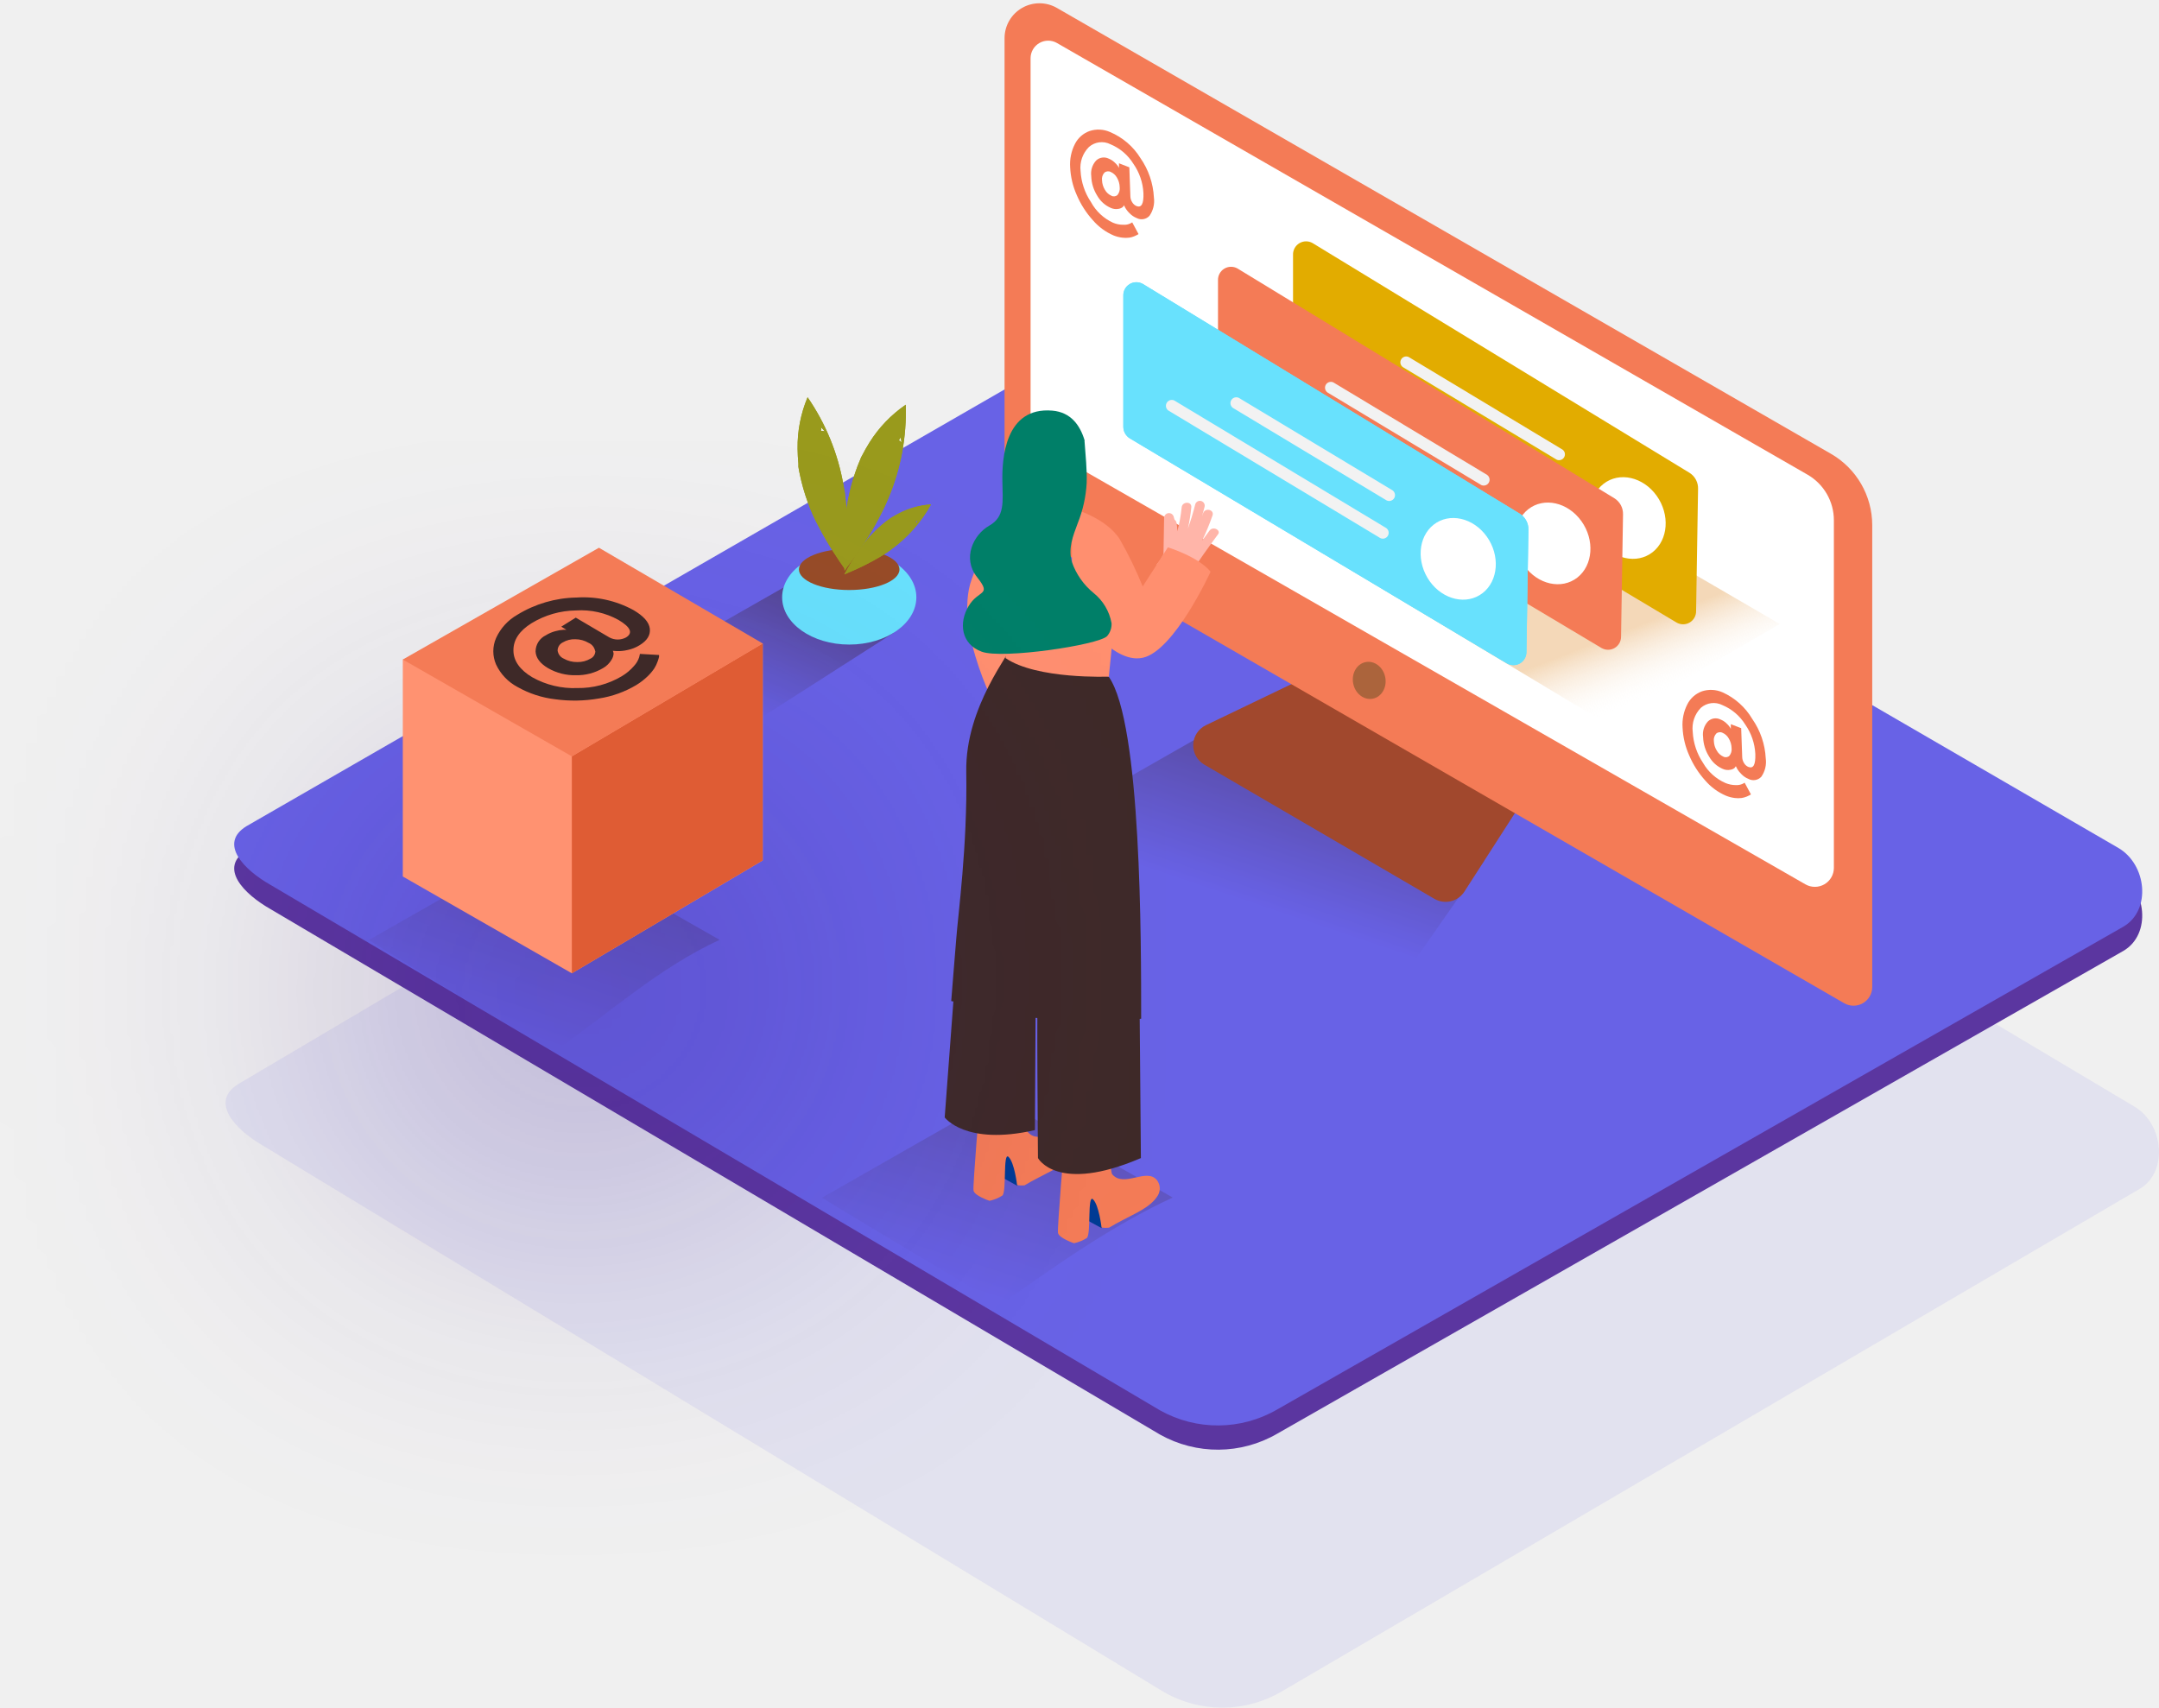
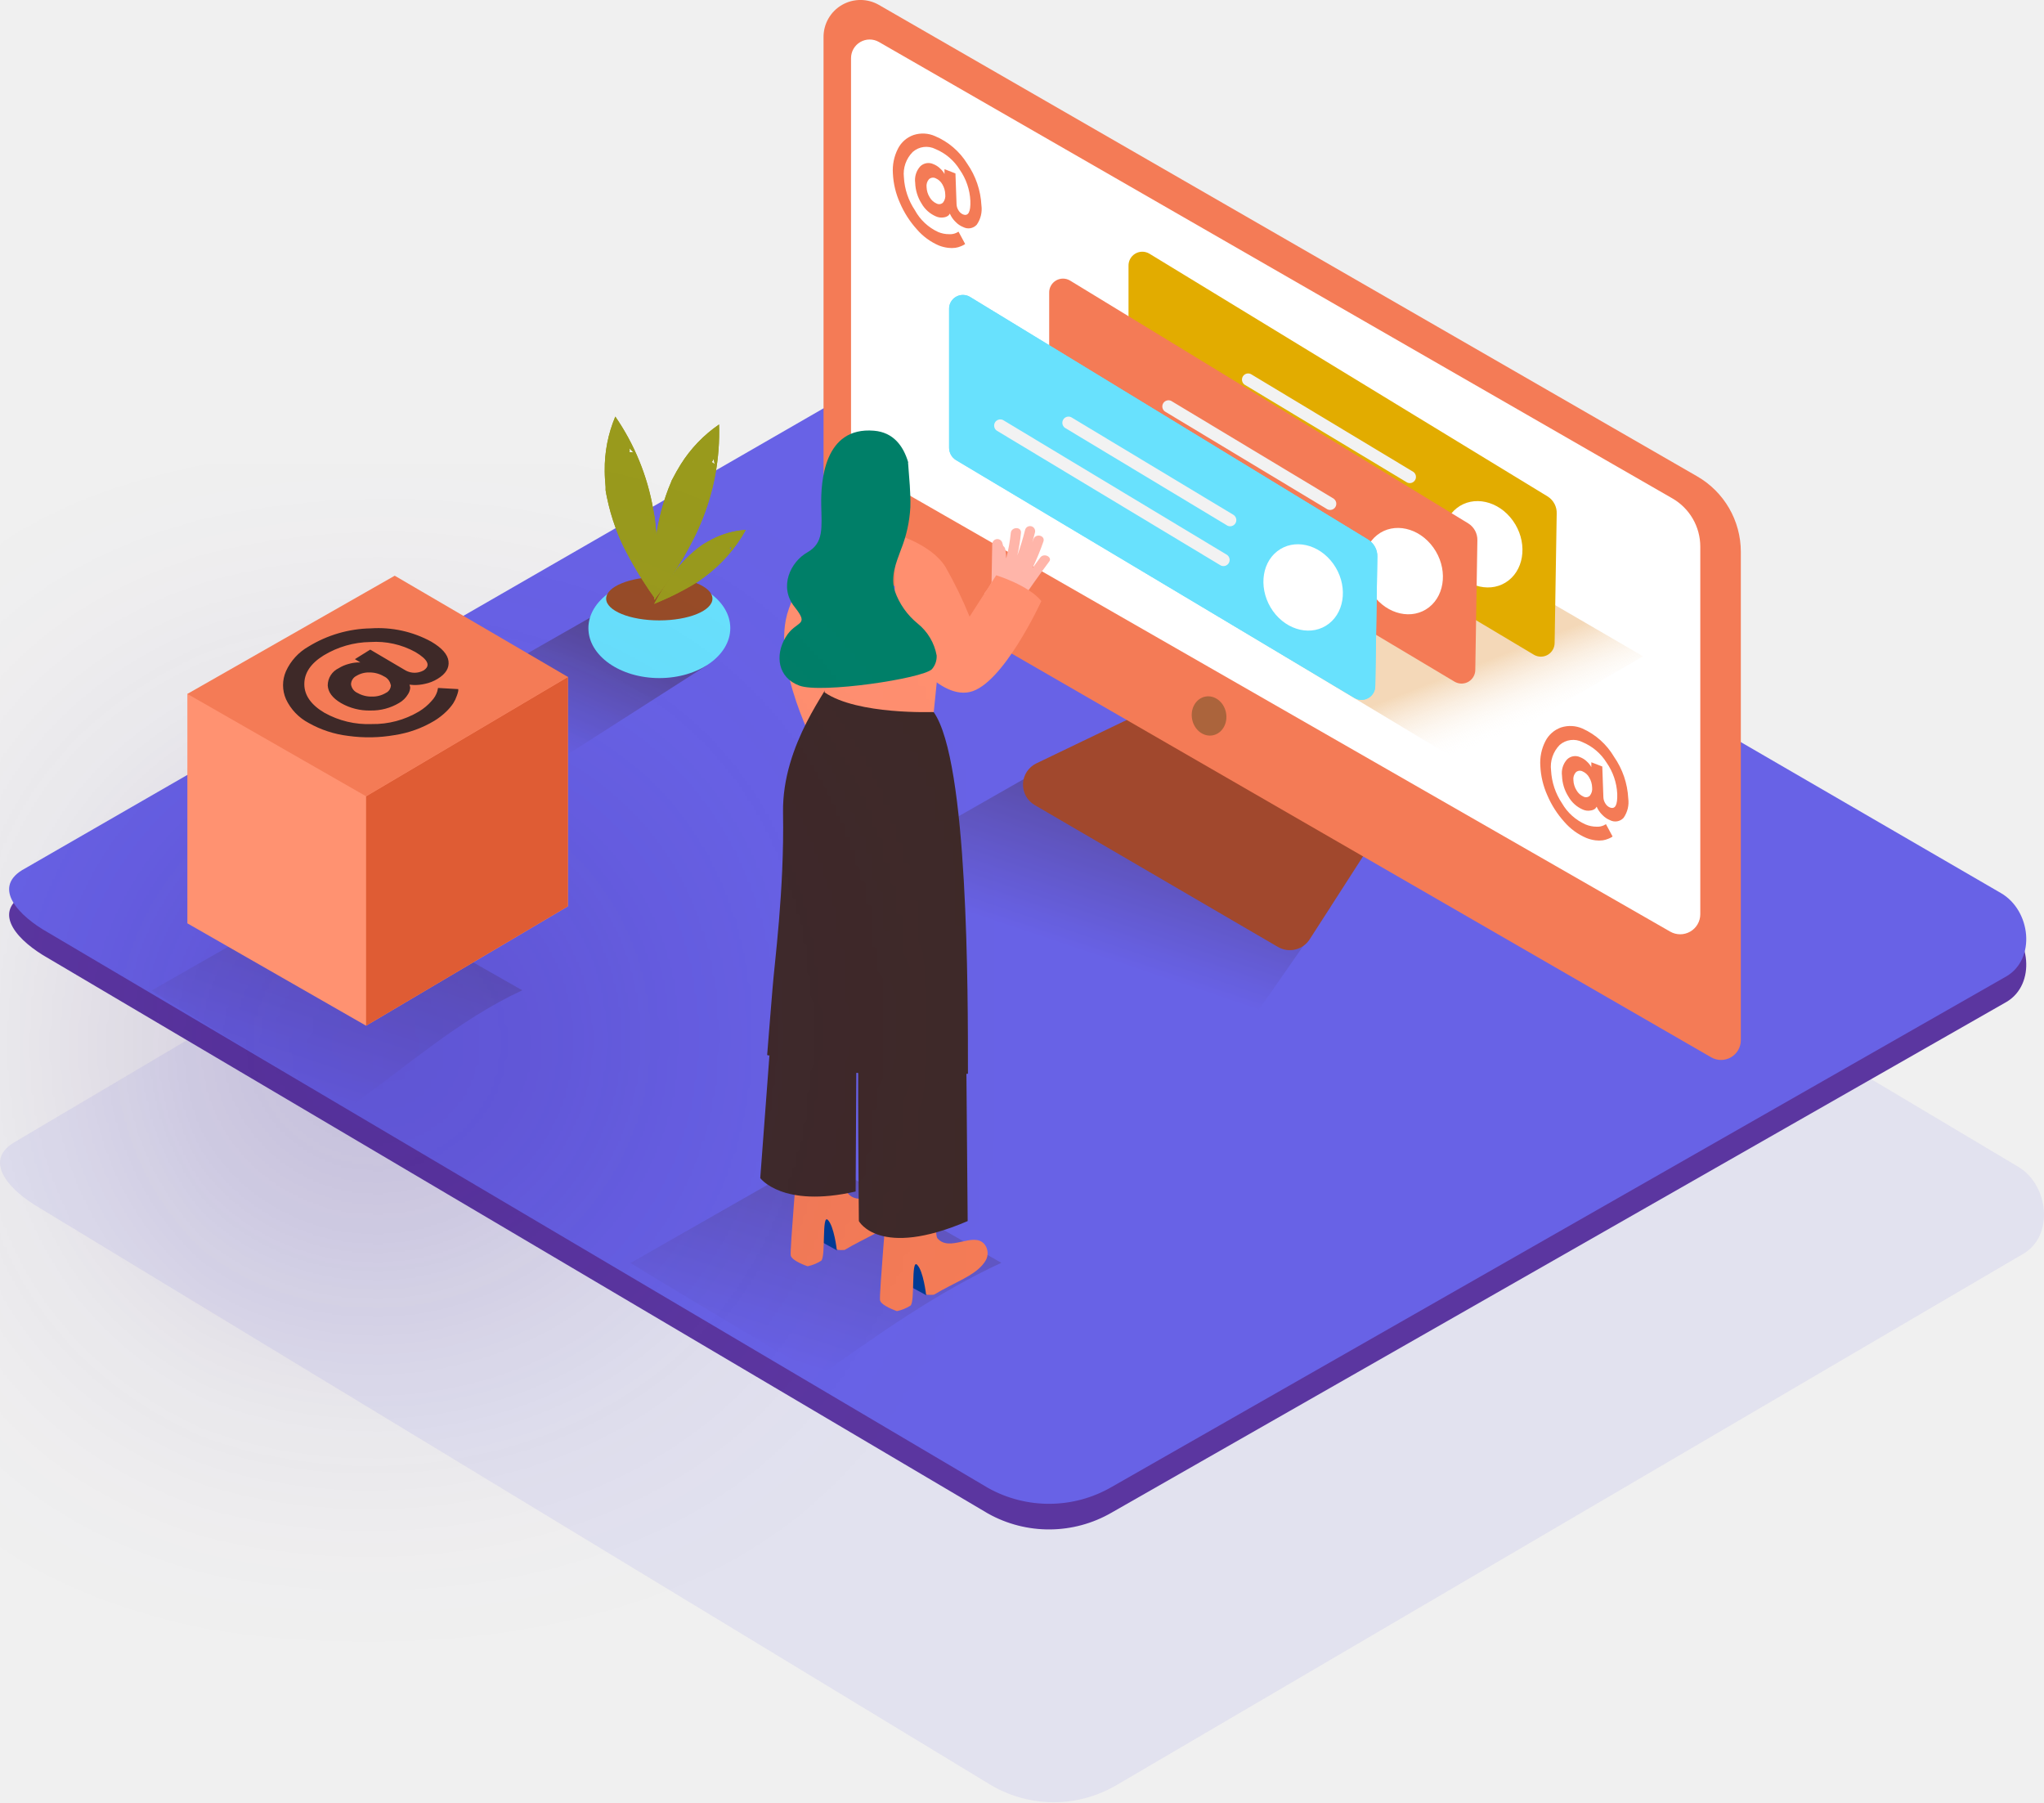
- <svg xmlns="http://www.w3.org/2000/svg" width="268" height="212" viewBox="0 0 268 212" fill="none">
+ <svg xmlns="http://www.w3.org/2000/svg" fill="none" viewBox="28 0.41 240 211.59">
  <path opacity="0.099" d="M144.454 210.048L32.667 142.239C29.108 140.185 26.057 136.82 29.525 134.612L141.709 68.248C143.391 67.178 145.946 66.475 147.66 67.499L264.988 137.402C268.547 139.523 269.186 145.43 265.64 147.571L159.185 209.941C154.638 212.648 149.037 212.688 144.454 210.048Z" fill="#6862E6" />
  <path d="M143.994 178.096L33.676 112.919C30.164 110.945 27.153 107.71 30.576 105.588L141.286 41.8C142.946 40.771 145.467 40.095 147.159 41.079L262.945 108.269C266.457 110.308 267.087 115.987 263.588 118.044L158.532 177.993C154.045 180.595 148.517 180.634 143.994 178.096Z" fill="#5B36A0" />
  <path d="M143.994 175.088L33.676 109.911C30.164 107.936 27.153 104.702 30.576 102.579L141.286 38.791C142.946 37.762 145.467 37.087 147.159 38.071L262.945 105.261C266.457 107.3 267.087 112.978 263.588 115.036L158.532 174.985C154.045 177.587 148.517 177.626 143.994 175.088Z" fill="#6862E6" />
  <g style="mix-blend-mode:multiply" opacity="0.25">
    <path d="M153.09 89.094L131.322 101.512C131.322 101.512 164.855 121.969 171.712 124.85L184.249 106.843" fill="url(#paint0_linear_332_2)" />
  </g>
  <g style="mix-blend-mode:multiply" opacity="0.25">
    <path d="M145.57 148.67L123.796 136.277L102.022 148.695C102.022 148.695 113.362 155.615 124.201 161.969C131.084 157.101 137.973 152.181 145.57 148.67Z" fill="url(#paint1_linear_332_2)" />
  </g>
  <g style="mix-blend-mode:multiply" opacity="0.46">
    <path d="M98.658 72.142L84.847 80.02C84.847 80.02 86.018 87.242 92.875 90.123L110.957 78.547" fill="url(#paint2_linear_332_2)" />
  </g>
  <ellipse cx="105.418" cy="74.155" rx="8.33" ry="5.865" fill="#68E1FD" />
  <ellipse cx="105.412" cy="70.695" rx="6.24" ry="2.553" fill="#974C26" />
  <path fill-rule="evenodd" clip-rule="evenodd" d="M105.058 62.984C105.148 64.135 105.187 65.287 105.187 66.438C105.18 67.878 105.11 69.319 104.955 70.753C104.46 70.065 103.971 69.344 103.456 68.534C102.794 67.499 102.176 66.438 101.61 65.351C101.084 64.384 100.634 63.378 100.266 62.341C99.856 61.215 99.527 60.061 99.282 58.888C99.217 58.605 99.159 58.27 99.108 57.962V57.852V57.582C99.056 56.978 99.005 56.335 99.005 55.692C98.976 53.505 99.399 51.335 100.247 49.319C102.499 52.584 104.017 56.298 104.698 60.206C104.741 60.438 104.781 60.671 104.82 60.907C104.82 60.862 104.91 61.332 104.91 61.505L104.974 62.09C105.004 62.386 105.032 62.684 105.058 62.984ZM101.913 53.492C101.913 53.492 101.913 53.492 101.913 53.492H101.906C101.908 53.492 101.91 53.492 101.913 53.492ZM101.913 53.492C102.071 53.483 102.23 53.501 102.382 53.544C102.228 53.372 102.071 53.205 101.913 53.042C101.946 53.19 101.946 53.344 101.913 53.492Z" fill="#999A1C" />
  <path fill-rule="evenodd" clip-rule="evenodd" d="M109.085 64.348C108.538 65.396 107.972 66.354 107.329 67.325C106.55 68.541 105.688 69.711 104.833 70.849C104.775 70.007 104.775 69.132 104.775 68.174C104.775 66.946 104.826 65.724 104.942 64.502C105.022 63.404 105.187 62.314 105.438 61.242C105.7 60.072 106.046 58.922 106.473 57.801C106.589 57.505 106.711 57.216 106.833 56.926L106.833 56.926L106.866 56.824L106.994 56.586C107.284 56.026 107.592 55.473 107.927 54.939C109.089 53.081 110.622 51.483 112.43 50.245C112.56 54.213 111.83 58.162 110.288 61.82C110.198 62.03 110.105 62.245 110.011 62.463L109.76 63.017L109.497 63.55C109.364 63.816 109.226 64.082 109.085 64.348ZM111.793 54.27C111.75 54.416 111.675 54.55 111.574 54.663C111.7 54.729 111.815 54.813 111.915 54.913C111.881 54.708 111.84 54.493 111.793 54.27Z" fill="#999A1C" />
  <path fill-rule="evenodd" clip-rule="evenodd" d="M109.213 69.151C108.574 69.525 107.931 69.872 107.284 70.193C106.473 70.599 105.643 70.959 104.814 71.306C105.058 70.836 105.335 70.354 105.643 69.84C106.049 69.197 106.473 68.553 106.93 67.91C107.327 67.343 107.768 66.808 108.249 66.309C108.769 65.762 109.328 65.252 109.921 64.785L110.397 64.431L110.449 64.386L110.596 64.296C110.937 64.09 111.278 63.891 111.632 63.711C112.856 63.082 114.196 62.712 115.569 62.624C114.359 64.805 112.691 66.698 110.68 68.174L110.32 68.438L110.011 68.656L109.696 68.856L109.213 69.151ZM113.909 64.586C113.839 64.65 113.756 64.699 113.665 64.727V64.734C113.708 64.814 113.738 64.901 113.755 64.991C113.811 64.858 113.862 64.723 113.909 64.586Z" fill="#999A1C" />
  <path fill-rule="evenodd" clip-rule="evenodd" d="M105.058 62.984C105.148 64.135 105.187 65.287 105.187 66.438C105.18 67.878 105.11 69.319 104.955 70.753C104.46 70.065 103.971 69.344 103.456 68.534C102.794 67.499 102.176 66.438 101.61 65.351C101.084 64.384 100.634 63.378 100.266 62.341C99.856 61.215 99.527 60.061 99.282 58.888C99.217 58.605 99.159 58.27 99.108 57.962V57.852V57.582C99.056 56.978 99.005 56.335 99.005 55.692C98.976 53.505 99.399 51.335 100.247 49.319C102.499 52.584 104.017 56.298 104.698 60.206C104.741 60.438 104.781 60.671 104.82 60.907C104.82 60.862 104.91 61.332 104.91 61.505L104.974 62.09C105.004 62.386 105.032 62.684 105.058 62.984ZM101.913 53.492C101.913 53.492 101.913 53.492 101.913 53.492H101.906C101.908 53.492 101.91 53.492 101.913 53.492ZM101.913 53.492C102.071 53.483 102.23 53.501 102.382 53.544C102.228 53.372 102.071 53.205 101.913 53.042C101.946 53.19 101.946 53.344 101.913 53.492Z" fill="#999A1C" />
  <path fill-rule="evenodd" clip-rule="evenodd" d="M109.085 64.348C108.538 65.396 107.972 66.354 107.329 67.325C106.55 68.541 105.688 69.711 104.833 70.849C104.775 70.007 104.775 69.132 104.775 68.174C104.775 66.946 104.826 65.724 104.942 64.502C105.022 63.404 105.187 62.314 105.438 61.242C105.7 60.072 106.046 58.922 106.473 57.801C106.589 57.505 106.711 57.216 106.833 56.926L106.833 56.926L106.866 56.824L106.994 56.586C107.284 56.026 107.592 55.473 107.927 54.939C109.089 53.081 110.622 51.483 112.43 50.245C112.56 54.213 111.83 58.162 110.288 61.82C110.198 62.03 110.105 62.245 110.011 62.463L109.76 63.017L109.497 63.55C109.364 63.816 109.226 64.082 109.085 64.348ZM111.793 54.27C111.75 54.416 111.675 54.55 111.574 54.663C111.7 54.729 111.815 54.813 111.915 54.913C111.881 54.708 111.84 54.493 111.793 54.27Z" fill="#999A1C" />
  <path fill-rule="evenodd" clip-rule="evenodd" d="M109.213 69.151C108.574 69.525 107.931 69.872 107.284 70.193C106.473 70.599 105.643 70.959 104.814 71.306C105.058 70.836 105.335 70.354 105.643 69.84C106.049 69.197 106.473 68.553 106.93 67.91C107.327 67.343 107.768 66.808 108.249 66.309C108.769 65.762 109.328 65.252 109.921 64.785L110.397 64.431L110.449 64.386L110.596 64.296C110.937 64.09 111.278 63.891 111.632 63.711C112.856 63.082 114.196 62.712 115.569 62.624C114.359 64.805 112.691 66.698 110.68 68.174L110.32 68.438L110.011 68.656L109.696 68.856L109.213 69.151ZM113.909 64.586C113.839 64.65 113.756 64.699 113.665 64.727V64.734C113.708 64.814 113.738 64.901 113.755 64.991C113.811 64.858 113.862 64.723 113.909 64.586Z" fill="#999A1C" />
  <path d="M161.735 84.245L149.687 90.033C148.762 90.477 148.158 91.396 148.118 92.422C148.077 93.447 148.607 94.411 149.494 94.927L178.048 111.583C179.331 112.332 180.976 111.938 181.779 110.689L188.72 99.898" fill="#A1482D" />
  <path d="M227.264 56.328L131.194 0.984C129.852 0.213 128.201 0.215 126.862 0.989C125.522 1.763 124.697 3.193 124.697 4.74V62.316C124.697 63.602 125.383 64.791 126.498 65.434L228.917 124.541C229.636 124.958 230.523 124.958 231.242 124.543C231.962 124.127 232.405 123.359 232.403 122.528V65.19C232.4 61.529 230.44 58.15 227.264 56.328Z" fill="#F47B56" />
  <path d="M131.2 5.338L224.369 58.926C226.394 60.092 227.642 62.25 227.643 64.586V107.743C227.642 108.584 227.193 109.36 226.466 109.781C225.738 110.202 224.842 110.205 224.112 109.788L129.097 55.306C128.373 54.891 127.926 54.121 127.926 53.286V7.235C127.926 6.455 128.341 5.734 129.016 5.343C129.691 4.952 130.523 4.95 131.2 5.338Z" fill="white" />
  <ellipse cx="169.964" cy="84.467" rx="2.026" ry="2.315" transform="rotate(-10.9 169.964 84.4673)" fill="#AB643C" />
  <path opacity="0.32" d="M156.242 63.891L199.539 89.898L220.928 77.467L182.712 55.229" fill="url(#paint3_linear_332_2)" />
  <path d="M209.748 58.714L162.938 30.18C162.428 29.885 161.797 29.89 161.292 30.194C160.787 30.497 160.486 31.051 160.507 31.64V47.897C160.503 48.496 160.813 49.052 161.324 49.364L208.127 77.293C208.627 77.577 209.241 77.574 209.739 77.284C210.236 76.993 210.541 76.46 210.539 75.885L210.783 60.727C210.82 59.92 210.426 59.154 209.748 58.714Z" fill="#E2AC00" />
  <path d="M198.549 67.081C200.228 69.428 203.18 70.084 205.136 68.553C207.091 67.023 207.316 63.878 205.637 61.537C203.959 59.197 201.006 58.534 199.05 60.065C197.095 61.595 196.87 64.734 198.549 67.081Z" fill="white" />
  <path d="M193.956 55.814L174.864 44.322C174.524 44.163 174.119 44.288 173.929 44.612C173.739 44.935 173.826 45.35 174.131 45.569L193.223 57.061C193.562 57.221 193.967 57.095 194.157 56.772C194.348 56.448 194.26 56.033 193.956 55.814Z" fill="#F2F2F2" />
  <path d="M193.171 60.483L166.856 44.643C166.523 44.527 166.155 44.666 165.982 44.973C165.809 45.281 165.882 45.667 166.154 45.891L192.438 61.737C192.778 61.896 193.183 61.77 193.373 61.447C193.563 61.123 193.475 60.709 193.171 60.489V60.483Z" fill="#F2F2F2" />
  <path d="M200.408 61.865L153.624 33.338C153.113 33.043 152.483 33.048 151.978 33.351C151.472 33.655 151.172 34.209 151.192 34.798V51.048C151.185 51.648 151.492 52.207 152.003 52.521L198.806 80.451C199.312 80.741 199.936 80.737 200.437 80.438C200.938 80.139 201.239 79.593 201.225 79.01L201.469 63.852C201.491 63.049 201.087 62.294 200.408 61.865Z" fill="#F47B56" />
  <path d="M189.209 70.232C190.888 72.579 193.84 73.235 195.796 71.705C197.751 70.174 197.976 67.029 196.297 64.689C194.618 62.348 191.666 61.685 189.71 63.216C187.755 64.746 187.53 67.885 189.209 70.232Z" fill="white" />
  <path d="M184.616 58.965L165.511 47.473C165.171 47.314 164.766 47.44 164.576 47.763C164.386 48.086 164.473 48.501 164.778 48.721L183.87 60.213C184.209 60.372 184.614 60.246 184.805 59.923C184.995 59.599 184.907 59.184 184.603 58.965H184.616Z" fill="#F2F2F2" />
  <path d="M183.825 63.666L157.516 47.801C157.176 47.642 156.771 47.767 156.581 48.091C156.391 48.414 156.478 48.829 156.782 49.048L183.098 64.888C183.438 65.047 183.843 64.921 184.033 64.598C184.223 64.275 184.135 63.86 183.831 63.64L183.825 63.666Z" fill="#F2F2F2" />
  <path d="M188.668 63.782L141.871 35.254C141.361 34.959 140.731 34.964 140.225 35.268C139.72 35.571 139.419 36.125 139.44 36.714V52.965C139.436 53.563 139.746 54.12 140.257 54.431L187.06 82.361C187.566 82.651 188.19 82.647 188.691 82.348C189.192 82.049 189.494 81.503 189.479 80.92L189.723 65.762C189.744 64.963 189.344 64.211 188.668 63.782Z" fill="#68E1FD" />
  <path d="M188.668 63.782L141.871 35.254C141.361 34.959 140.731 34.964 140.225 35.268C139.72 35.571 139.419 36.125 139.44 36.714V52.965C139.436 53.563 139.746 54.12 140.257 54.431L187.06 82.361C187.566 82.651 188.19 82.647 188.691 82.348C189.192 82.049 189.494 81.503 189.479 80.92L189.723 65.762C189.744 64.963 189.344 64.211 188.668 63.782Z" fill="#68E1FD" />
  <path d="M177.463 72.148C179.142 74.496 182.094 75.152 184.05 73.621C186.005 72.091 186.23 68.946 184.552 66.605C182.873 64.264 179.92 63.602 177.965 65.132C176.009 66.663 175.803 69.801 177.463 72.148Z" fill="white" />
  <path d="M172.87 60.881L153.772 49.389C153.432 49.23 153.027 49.356 152.837 49.679C152.647 50.003 152.734 50.418 153.038 50.637L172.13 62.129C172.47 62.288 172.875 62.162 173.065 61.839C173.255 61.516 173.168 61.101 172.864 60.881H172.87Z" fill="#F2F2F2" />
  <path d="M172.079 65.557L145.763 49.717C145.423 49.558 145.018 49.684 144.828 50.007C144.638 50.331 144.726 50.746 145.03 50.965L171.345 66.804C171.685 66.963 172.09 66.838 172.28 66.514C172.47 66.191 172.383 65.776 172.079 65.557Z" fill="#F2F2F2" />
  <path d="M127.25 62.187C124.226 64.789 121.939 68.14 120.618 71.904C118.29 78.335 124.111 88.843 124.111 88.843L133.168 81.672" fill="#FF8F6F" />
  <path d="M126.273 147.21L123.815 145.853L124.459 142.342C124.459 142.342 128.119 142.689 128.44 143.988" fill="#003B94" />
  <path d="M127.173 147.158C127.726 146.818 128.305 146.515 128.878 146.213C130.299 145.435 132.351 144.631 133.226 143.171C133.593 142.567 133.547 141.798 133.11 141.242C131.824 139.686 129.006 142.245 127.566 140.522C127.283 140.181 127.147 134.773 127.147 134.773L121.667 136.252C121.667 136.252 120.741 147.12 120.844 147.789C120.946 148.457 122.831 149.075 122.831 149.075C123.393 148.956 123.928 148.738 124.414 148.432C124.986 148.014 124.465 142.914 125.198 143.628C125.932 144.342 126.253 147.133 126.253 147.133C126.558 147.179 126.867 147.187 127.173 147.158Z" fill="#F47B56" />
  <path d="M136.738 152.464L134.281 151.126L134.924 147.615C134.924 147.615 138.585 147.962 138.906 149.261" fill="#003B94" />
  <path d="M137.665 152.412C138.218 152.072 138.797 151.769 139.369 151.467C140.791 150.689 142.843 149.885 143.718 148.425C144.085 147.821 144.039 147.052 143.602 146.496C142.315 144.94 139.498 147.499 138.057 145.776C137.774 145.435 137.639 140.027 137.639 140.027L132.158 141.506C132.158 141.506 131.226 152.412 131.329 153.056C131.432 153.699 133.316 154.342 133.316 154.342C133.878 154.223 134.413 154.005 134.899 153.699C135.471 153.281 134.95 148.181 135.683 148.895C136.417 149.609 136.738 152.4 136.738 152.4C137.045 152.442 137.357 152.446 137.665 152.412Z" fill="#F47B56" />
  <path d="M118.882 117.133L117.267 138.721C117.267 138.721 119.84 142.271 128.466 140.297L128.55 125.744" fill="#3E2928" />
  <path d="M128.846 121.409C128.659 123.268 128.846 143.769 128.846 143.769C128.846 143.769 131.232 148.232 141.621 143.769L141.473 126.348" fill="#3E2928" />
  <path d="M118.078 124.264C118.785 124.753 119.03 122.239 119.769 122.67C122.461 124.232 125.317 125.492 128.286 126.425H128.35C128.493 126.356 128.658 126.347 128.807 126.402C128.957 126.456 129.077 126.569 129.141 126.715C130.976 127.262 132.843 127.691 134.731 128.001C137.156 128.387 139.163 126.592 141.653 126.47C141.653 116.94 141.698 89.814 137.639 84.026L125.629 79.988C125.571 80.978 119.801 87.666 119.943 95.82C120.104 105.01 118.907 113.679 118.701 116.554C118.669 117.043 118.103 123.744 118.078 124.264Z" fill="#3E2928" />
  <path d="M138.745 73.068L137.639 84.001C137.639 84.001 128.678 84.361 124.819 81.698V72.425" fill="#FF8F6F" />
  <path d="M150.137 65.872L149.224 67.119C149.711 66.105 150.14 65.063 150.51 64C150.768 63.274 149.603 62.984 149.346 63.711L149.211 64.084C149.322 63.698 149.428 63.31 149.526 62.92C149.606 62.599 149.41 62.273 149.089 62.193C148.767 62.113 148.442 62.309 148.362 62.631C148.11 63.64 147.807 64.636 147.455 65.615C147.651 64.745 147.793 63.865 147.879 62.978C147.957 62.213 146.754 62.245 146.683 62.978C146.583 63.987 146.402 64.987 146.143 65.968C146.143 65.625 146.111 65.282 146.046 64.939C146.028 64.766 145.937 64.609 145.795 64.508C145.763 64.373 145.725 64.245 145.68 64.11C145.585 63.832 145.305 63.662 145.015 63.706C144.725 63.751 144.509 63.997 144.502 64.29L144.425 68.791C144.207 69.258 143.924 69.691 143.583 70.078C144.161 70.478 144.72 70.907 145.255 71.364C145.733 71.767 146.188 72.197 146.619 72.65C147.005 72.17 147.376 71.681 147.732 71.184C147.776 71.146 147.815 71.103 147.847 71.055C148.919 69.469 150.026 67.908 151.166 66.373C151.643 65.846 150.594 65.261 150.137 65.872Z" fill="#FFB5A9" />
  <path d="M133.059 63.1C133.059 63.1 137.292 64.238 139.009 66.959C140.085 68.841 141.032 70.794 141.846 72.804L144.972 67.949C144.972 67.949 148.767 69.113 150.272 70.978C150.272 70.978 145.77 80.817 141.846 81.66C137.922 82.502 133.754 75.885 133.754 75.885C133.754 75.885 132.892 78.65 133.059 75.698" fill="#FF8F6F" />
  <path d="M135.748 73.615C134.517 72.614 133.589 71.291 133.065 69.795C132.557 68.065 133.194 66.547 133.786 64.939C134.426 63.346 134.8 61.657 134.892 59.943C134.944 58.258 134.751 56.573 134.635 54.894C134.618 54.822 134.618 54.748 134.635 54.676C134.069 52.779 132.911 51.171 130.627 50.978C124.716 50.476 124.381 57.023 124.426 59.685C124.472 62.348 124.755 64.148 122.793 65.261C120.831 66.373 119.416 69.293 121.287 71.653C123.159 74.013 121.48 73.152 120.232 75.248C118.985 77.344 119.306 79.962 121.866 80.907C124.426 81.853 136.327 80.078 137.42 78.978C137.808 78.535 138.009 77.958 137.98 77.37C137.713 75.89 136.92 74.557 135.748 73.615Z" fill="#007F68" />
  <path fill-rule="evenodd" clip-rule="evenodd" d="M143.235 24.508C143.144 22.755 142.565 21.062 141.563 19.621C140.671 18.18 139.354 17.052 137.793 16.392C136.994 16.036 136.09 15.99 135.259 16.264C134.466 16.544 133.811 17.12 133.432 17.872C132.975 18.767 132.771 19.769 132.84 20.772C132.896 21.964 133.175 23.136 133.664 24.225C134.151 25.366 134.825 26.418 135.658 27.338C136.36 28.156 137.24 28.802 138.231 29.229C138.579 29.368 138.945 29.461 139.318 29.505C139.602 29.543 139.889 29.543 140.173 29.505C140.395 29.474 140.611 29.414 140.817 29.325C140.947 29.274 141.074 29.213 141.196 29.145L141.325 29.055L140.546 27.608L140.289 27.749C140.028 27.87 139.74 27.923 139.453 27.904C139.011 27.908 138.574 27.823 138.166 27.653C136.996 27.116 136.032 26.213 135.42 25.081C134.651 23.934 134.207 22.601 134.133 21.222C134.009 20.126 134.39 19.033 135.169 18.251C135.906 17.599 136.967 17.464 137.845 17.91C139.026 18.401 140.023 19.252 140.694 20.341C141.441 21.412 141.871 22.671 141.936 23.974C141.983 25.291 141.696 25.826 141.074 25.582C140.852 25.486 140.667 25.322 140.546 25.113C140.404 24.896 140.324 24.645 140.315 24.386L140.186 20.772L138.9 20.27V20.843L138.784 20.637C138.652 20.448 138.496 20.278 138.321 20.129C138.115 19.942 137.878 19.794 137.62 19.691C137.099 19.436 136.474 19.533 136.057 19.936C135.582 20.459 135.363 21.165 135.458 21.865C135.485 22.73 135.743 23.571 136.204 24.302C136.587 24.976 137.179 25.506 137.89 25.814C138.188 25.949 138.52 25.989 138.842 25.929C139.034 25.901 139.216 25.824 139.369 25.704C139.43 25.638 139.482 25.565 139.524 25.486L139.678 25.788C139.826 26.048 140.013 26.284 140.231 26.489C140.474 26.741 140.768 26.938 141.093 27.068C141.626 27.351 142.283 27.237 142.688 26.791C143.152 26.126 143.347 25.311 143.235 24.508ZM138.99 23.241C139.032 23.581 138.937 23.924 138.726 24.193C138.528 24.389 138.227 24.436 137.98 24.309C137.635 24.16 137.348 23.902 137.163 23.576C136.937 23.216 136.811 22.804 136.796 22.38C136.751 22.042 136.855 21.702 137.079 21.447C137.296 21.252 137.611 21.21 137.87 21.344C138.201 21.488 138.474 21.736 138.649 22.052C138.862 22.413 138.98 22.822 138.99 23.241Z" fill="#F47B56" />
  <path fill-rule="evenodd" clip-rule="evenodd" d="M219.184 94.142C219.095 92.389 218.515 90.695 217.512 89.255C216.652 87.798 215.362 86.643 213.82 85.949C213.017 85.595 212.113 85.549 211.279 85.82C210.486 86.105 209.832 86.683 209.452 87.435C208.995 88.327 208.79 89.328 208.86 90.329C208.915 91.521 209.195 92.693 209.683 93.782C210.171 94.925 210.845 95.979 211.677 96.901C212.381 97.717 213.261 98.361 214.251 98.785C214.597 98.926 214.96 99.021 215.331 99.068C215.617 99.106 215.907 99.106 216.193 99.068C216.414 99.034 216.63 98.973 216.836 98.888C216.967 98.837 217.094 98.777 217.216 98.708L217.345 98.618L216.566 97.171L216.309 97.312C216.047 97.431 215.76 97.484 215.473 97.467C215.031 97.467 214.594 97.379 214.186 97.21C213.017 96.699 212.043 95.826 211.407 94.721C210.638 93.575 210.193 92.241 210.121 90.862C209.984 89.764 210.356 88.663 211.131 87.872C211.871 87.224 212.93 87.092 213.807 87.537C214.985 88.029 215.979 88.876 216.65 89.962C217.396 91.035 217.826 92.296 217.891 93.602C217.93 94.92 217.666 95.454 217.023 95.21C216.801 95.114 216.616 94.949 216.495 94.74C216.355 94.523 216.275 94.272 216.264 94.013L216.135 90.399L214.849 89.904V90.476L214.727 90.271C214.594 90.081 214.439 89.908 214.263 89.756C214.058 89.569 213.82 89.421 213.562 89.319C213.044 89.064 212.421 89.162 212.006 89.563C211.528 90.085 211.308 90.792 211.407 91.493C211.434 92.36 211.694 93.204 212.16 93.936C212.542 94.612 213.133 95.145 213.845 95.454C214.141 95.589 214.472 95.627 214.791 95.563C214.984 95.537 215.166 95.459 215.318 95.338C215.377 95.271 215.429 95.198 215.473 95.12L215.627 95.422C215.777 95.681 215.963 95.917 216.18 96.123C216.425 96.373 216.718 96.57 217.042 96.701C217.575 96.983 218.23 96.869 218.638 96.425C219.101 95.76 219.296 94.945 219.184 94.142ZM214.945 92.875C214.986 93.216 214.888 93.558 214.675 93.827C214.476 94.021 214.175 94.065 213.929 93.936C213.584 93.784 213.297 93.525 213.112 93.197C212.887 92.84 212.76 92.429 212.745 92.007C212.7 91.669 212.806 91.328 213.035 91.075C213.253 90.881 213.568 90.843 213.826 90.978C214.155 91.121 214.427 91.37 214.598 91.685C214.814 92.046 214.934 92.455 214.945 92.875Z" fill="#F47B56" />
  <g style="mix-blend-mode:multiply" opacity="0.25">
    <path d="M89.324 116.676L67.55 104.29L45.782 116.702C45.782 116.702 57.895 124.264 68.733 130.618C75.616 125.756 81.734 120.194 89.324 116.676Z" fill="url(#paint4_linear_332_2)" />
  </g>
  <g filter="url(#filter0_d_332_2)">
    <path fill-rule="evenodd" clip-rule="evenodd" d="M50 81.878V108.813L70.984 120.831L94.678 106.818V79.883" fill="#FF9271" />
  </g>
  <path d="M70.984 93.896V120.831L94.678 106.818V79.883L70.984 93.896Z" fill="#DF5C34" />
  <path d="M50 81.878L74.347 68L94.678 79.883L70.984 93.896L50 81.878Z" fill="#F47B56" />
  <path fill-rule="evenodd" clip-rule="evenodd" d="M78.645 75.747C76.474 74.558 74.01 74.016 71.541 74.182C68.951 74.228 66.421 74.968 64.214 76.324C63.056 76.983 62.135 77.991 61.581 79.204C61.119 80.254 61.119 81.45 61.581 82.5C62.14 83.691 63.071 84.668 64.233 85.283C65.673 86.097 67.26 86.616 68.902 86.809C70.709 87.06 72.544 87.027 74.341 86.713C75.989 86.462 77.573 85.892 79.004 85.033C79.5 84.73 79.962 84.373 80.381 83.969C80.699 83.667 80.982 83.332 81.226 82.968C81.395 82.698 81.533 82.41 81.636 82.109C81.708 81.921 81.766 81.728 81.809 81.531C81.813 81.459 81.813 81.386 81.809 81.314L79.433 81.179L79.343 81.583C79.214 81.99 78.995 82.362 78.703 82.673C78.265 83.181 77.748 83.614 77.172 83.956C75.506 84.944 73.599 85.45 71.663 85.418C69.719 85.5 67.79 85.04 66.09 84.09C64.534 83.173 63.733 82.032 63.733 80.749C63.72 79.441 64.47 78.314 65.981 77.37C67.643 76.356 69.545 75.809 71.49 75.785C73.325 75.665 75.157 76.072 76.768 76.959C78.284 77.857 78.6 78.582 77.716 79.133C77.068 79.482 76.289 79.482 75.641 79.133L71.471 76.677L69.671 77.799L70.311 78.184H69.959C69.614 78.203 69.273 78.261 68.941 78.357C68.525 78.465 68.127 78.636 67.762 78.864C66.987 79.232 66.489 80.011 66.481 80.871C66.519 81.666 67.032 82.359 68.031 82.949C69.088 83.556 70.291 83.86 71.509 83.827C72.686 83.85 73.847 83.544 74.859 82.942C75.294 82.696 75.656 82.34 75.91 81.91C76.062 81.678 76.151 81.411 76.166 81.134C76.152 81.017 76.122 80.903 76.076 80.794L76.563 80.832C77.009 80.846 77.455 80.8 77.889 80.698C78.418 80.591 78.923 80.391 79.382 80.108C80.349 79.524 80.759 78.832 80.663 78.036C80.567 77.241 79.888 76.478 78.645 75.747ZM73.072 79.813C73.488 79.993 73.788 80.368 73.873 80.813H73.899C73.905 81.223 73.669 81.598 73.296 81.769C72.805 82.06 72.241 82.206 71.669 82.192C71.075 82.206 70.488 82.057 69.972 81.762C69.561 81.582 69.275 81.2 69.216 80.755C69.226 80.328 69.473 79.942 69.857 79.755C70.324 79.475 70.863 79.337 71.407 79.358C71.993 79.358 72.567 79.515 73.072 79.813Z" fill="#3E2928" />
  <defs>
    <filter id="filter0_d_332_2" x="0" y="54.883" width="144.678" height="140.947" filterUnits="userSpaceOnUse" color-interpolation-filters="sRGB">
      <feFlood flood-opacity="0" result="BackgroundImageFix" />
      <feColorMatrix in="SourceAlpha" type="matrix" values="0 0 0 0 0 0 0 0 0 0 0 0 0 0 0 0 0 0 127 0" result="hardAlpha" />
      <feOffset dy="25" />
      <feGaussianBlur stdDeviation="25" />
      <feColorMatrix type="matrix" values="0 0 0 0 0.209 0 0 0 0 0.069 0 0 0 0 0.478 0 0 0 0.497 0" />
      <feBlend mode="normal" in2="BackgroundImageFix" result="effect1_dropShadow_332_2" />
      <feBlend mode="normal" in="SourceGraphic" in2="effect1_dropShadow_332_2" result="shape" />
    </filter>
    <linearGradient id="paint0_linear_332_2" x1="152.88" y1="93.03" x2="147.356" y2="109.429" gradientUnits="userSpaceOnUse">
      <stop stop-color="#78B46A" />
      <stop offset="0.03" stop-color="#7F3500" />
      <stop offset="1" stop-color="white" />
    </linearGradient>
    <linearGradient id="paint1_linear_332_2" x1="116.638" y1="126.59" x2="107.345" y2="155.86" gradientUnits="userSpaceOnUse">
      <stop stop-color="#78B46A" />
      <stop offset="0.03" stop-color="#7F3500" />
      <stop offset="1" stop-color="white" />
    </linearGradient>
    <linearGradient id="paint2_linear_332_2" x1="93.623" y1="65.182" x2="85.025" y2="85.058" gradientUnits="userSpaceOnUse">
      <stop stop-color="#78B46A" />
      <stop offset="0.03" stop-color="#7F3500" />
      <stop offset="1" stop-color="white" />
    </linearGradient>
    <linearGradient id="paint3_linear_332_2" x1="214.611" y1="82.957" x2="211.253" y2="74.433" gradientUnits="userSpaceOnUse">
      <stop stop-color="white" stop-opacity="0.01" />
      <stop offset="0.99" stop-color="#DC841E" />
    </linearGradient>
    <linearGradient id="paint4_linear_332_2" x1="60.912" y1="94.437" x2="51.135" y2="123.753" gradientUnits="userSpaceOnUse">
      <stop stop-color="#78B46A" />
      <stop offset="0.03" stop-color="#7F3500" />
      <stop offset="1" stop-color="white" />
    </linearGradient>
  </defs>
</svg>
